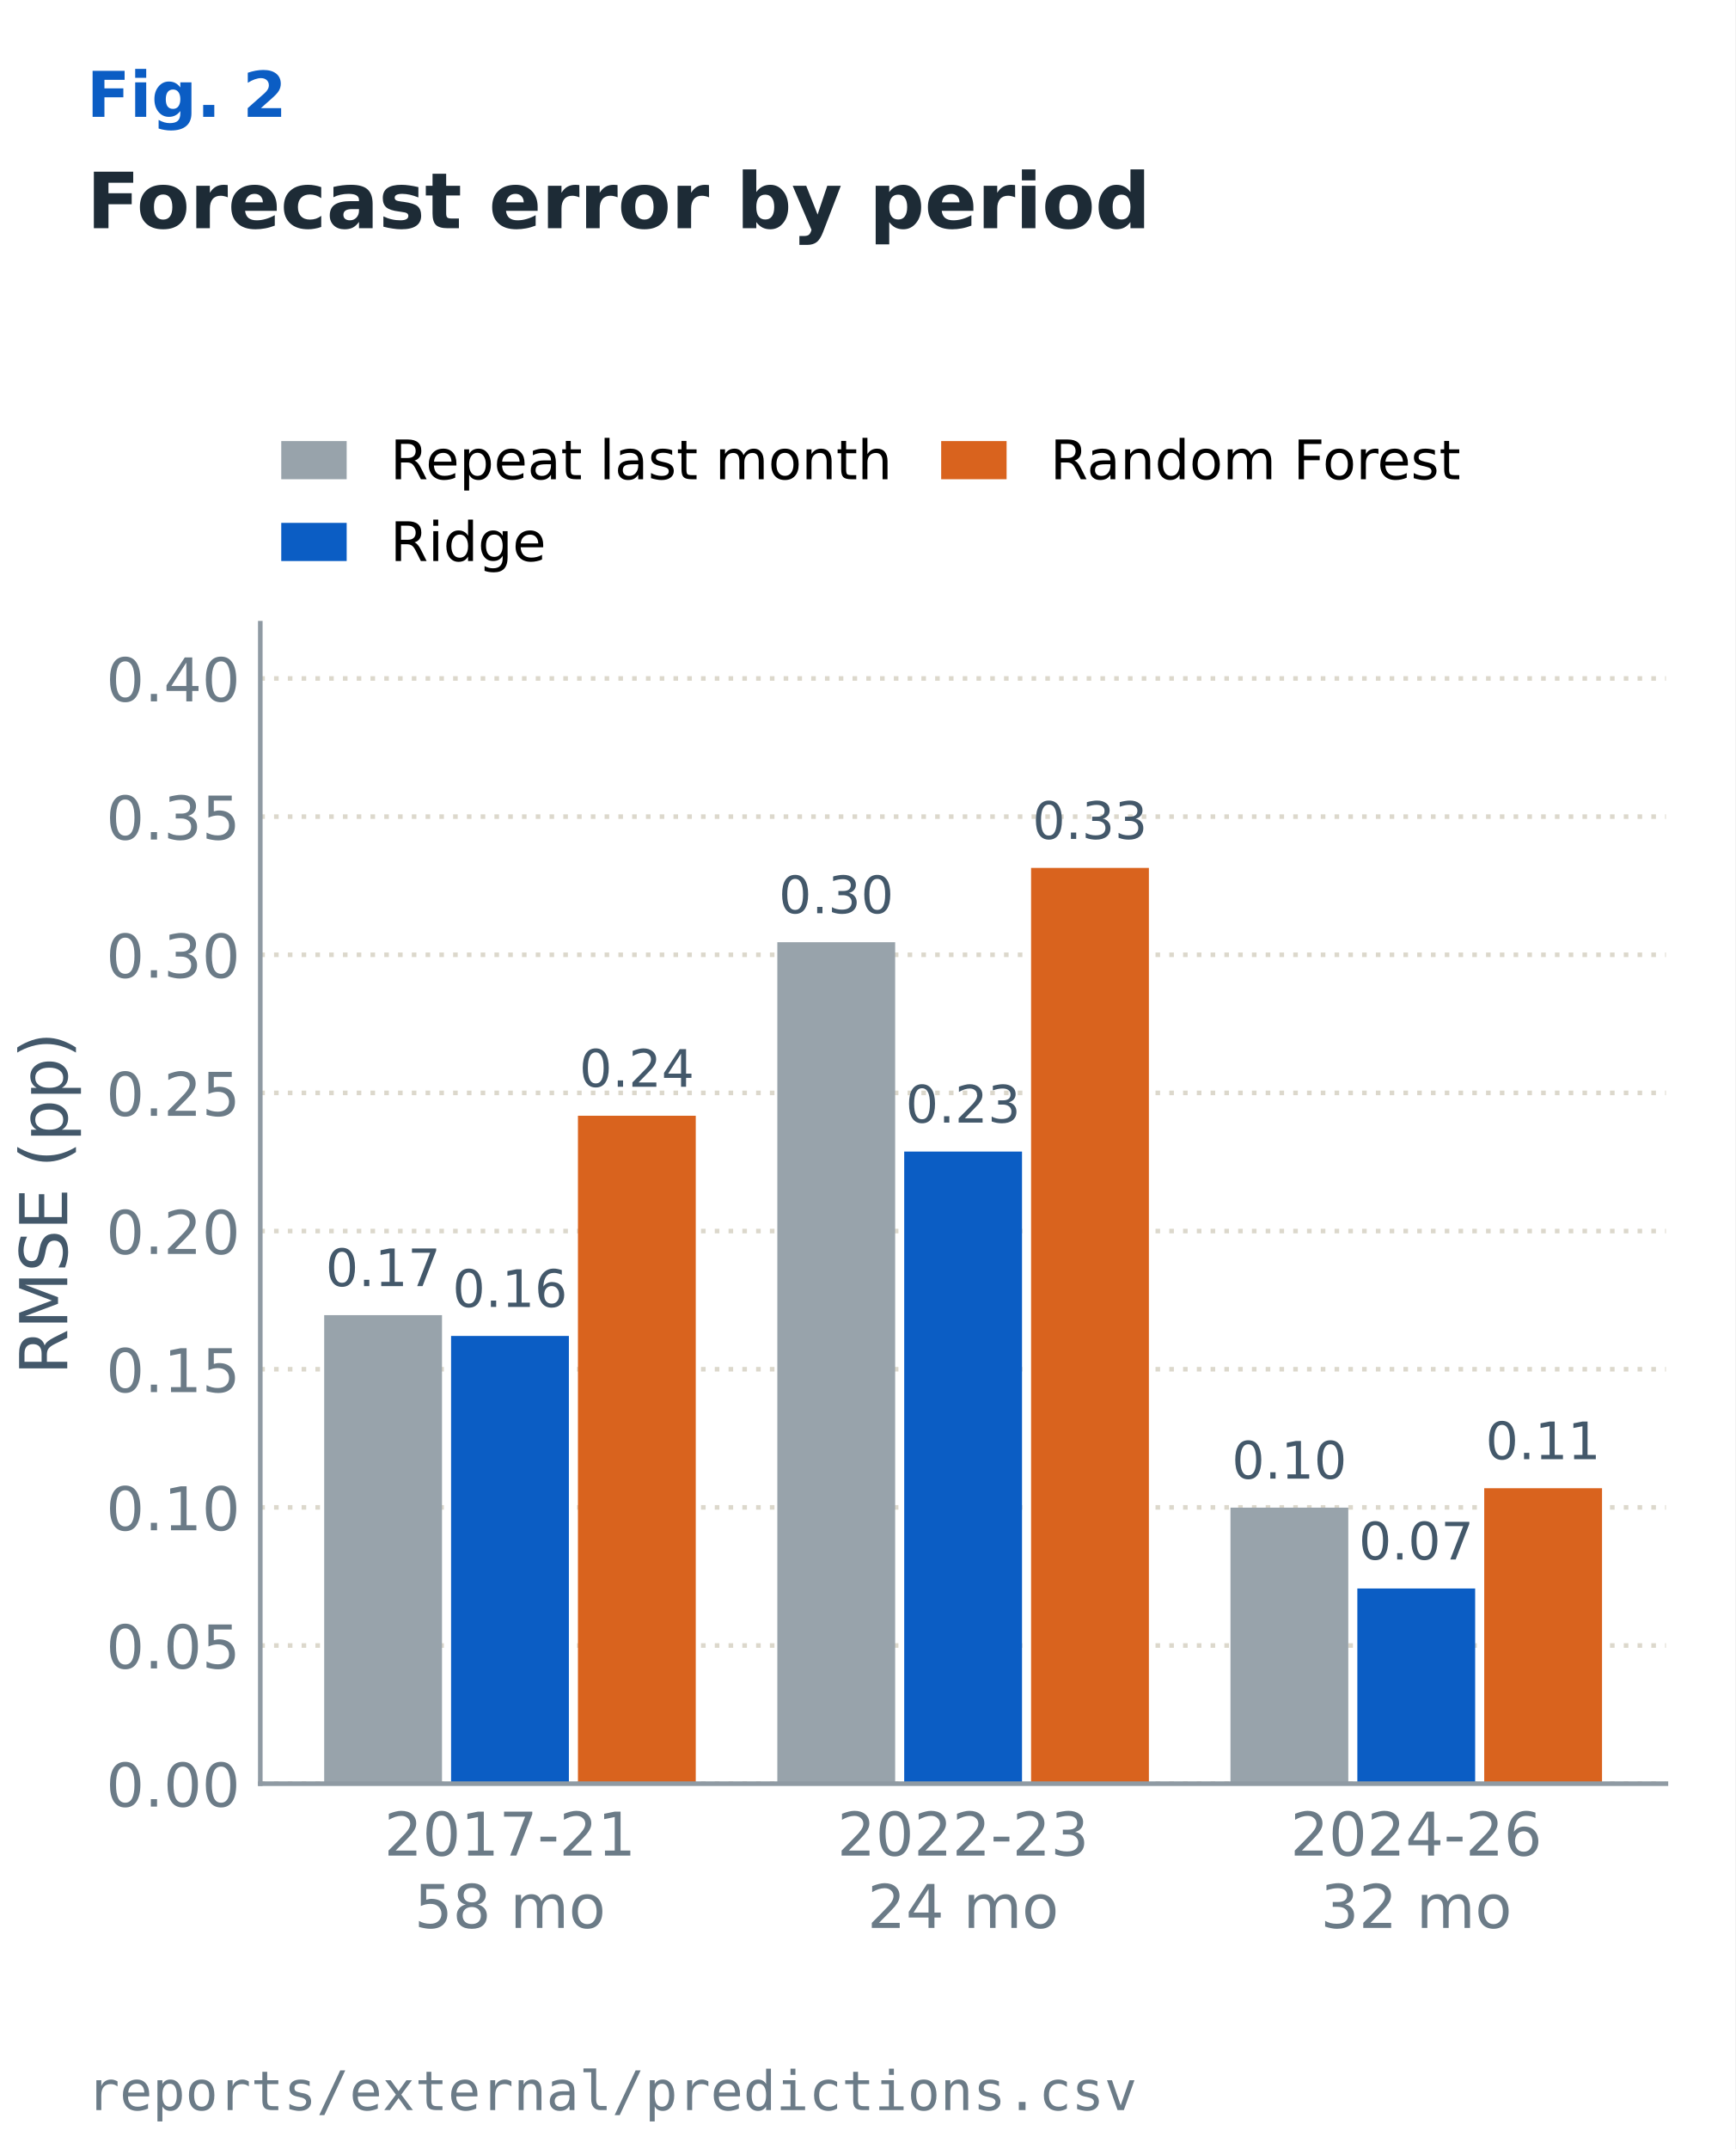
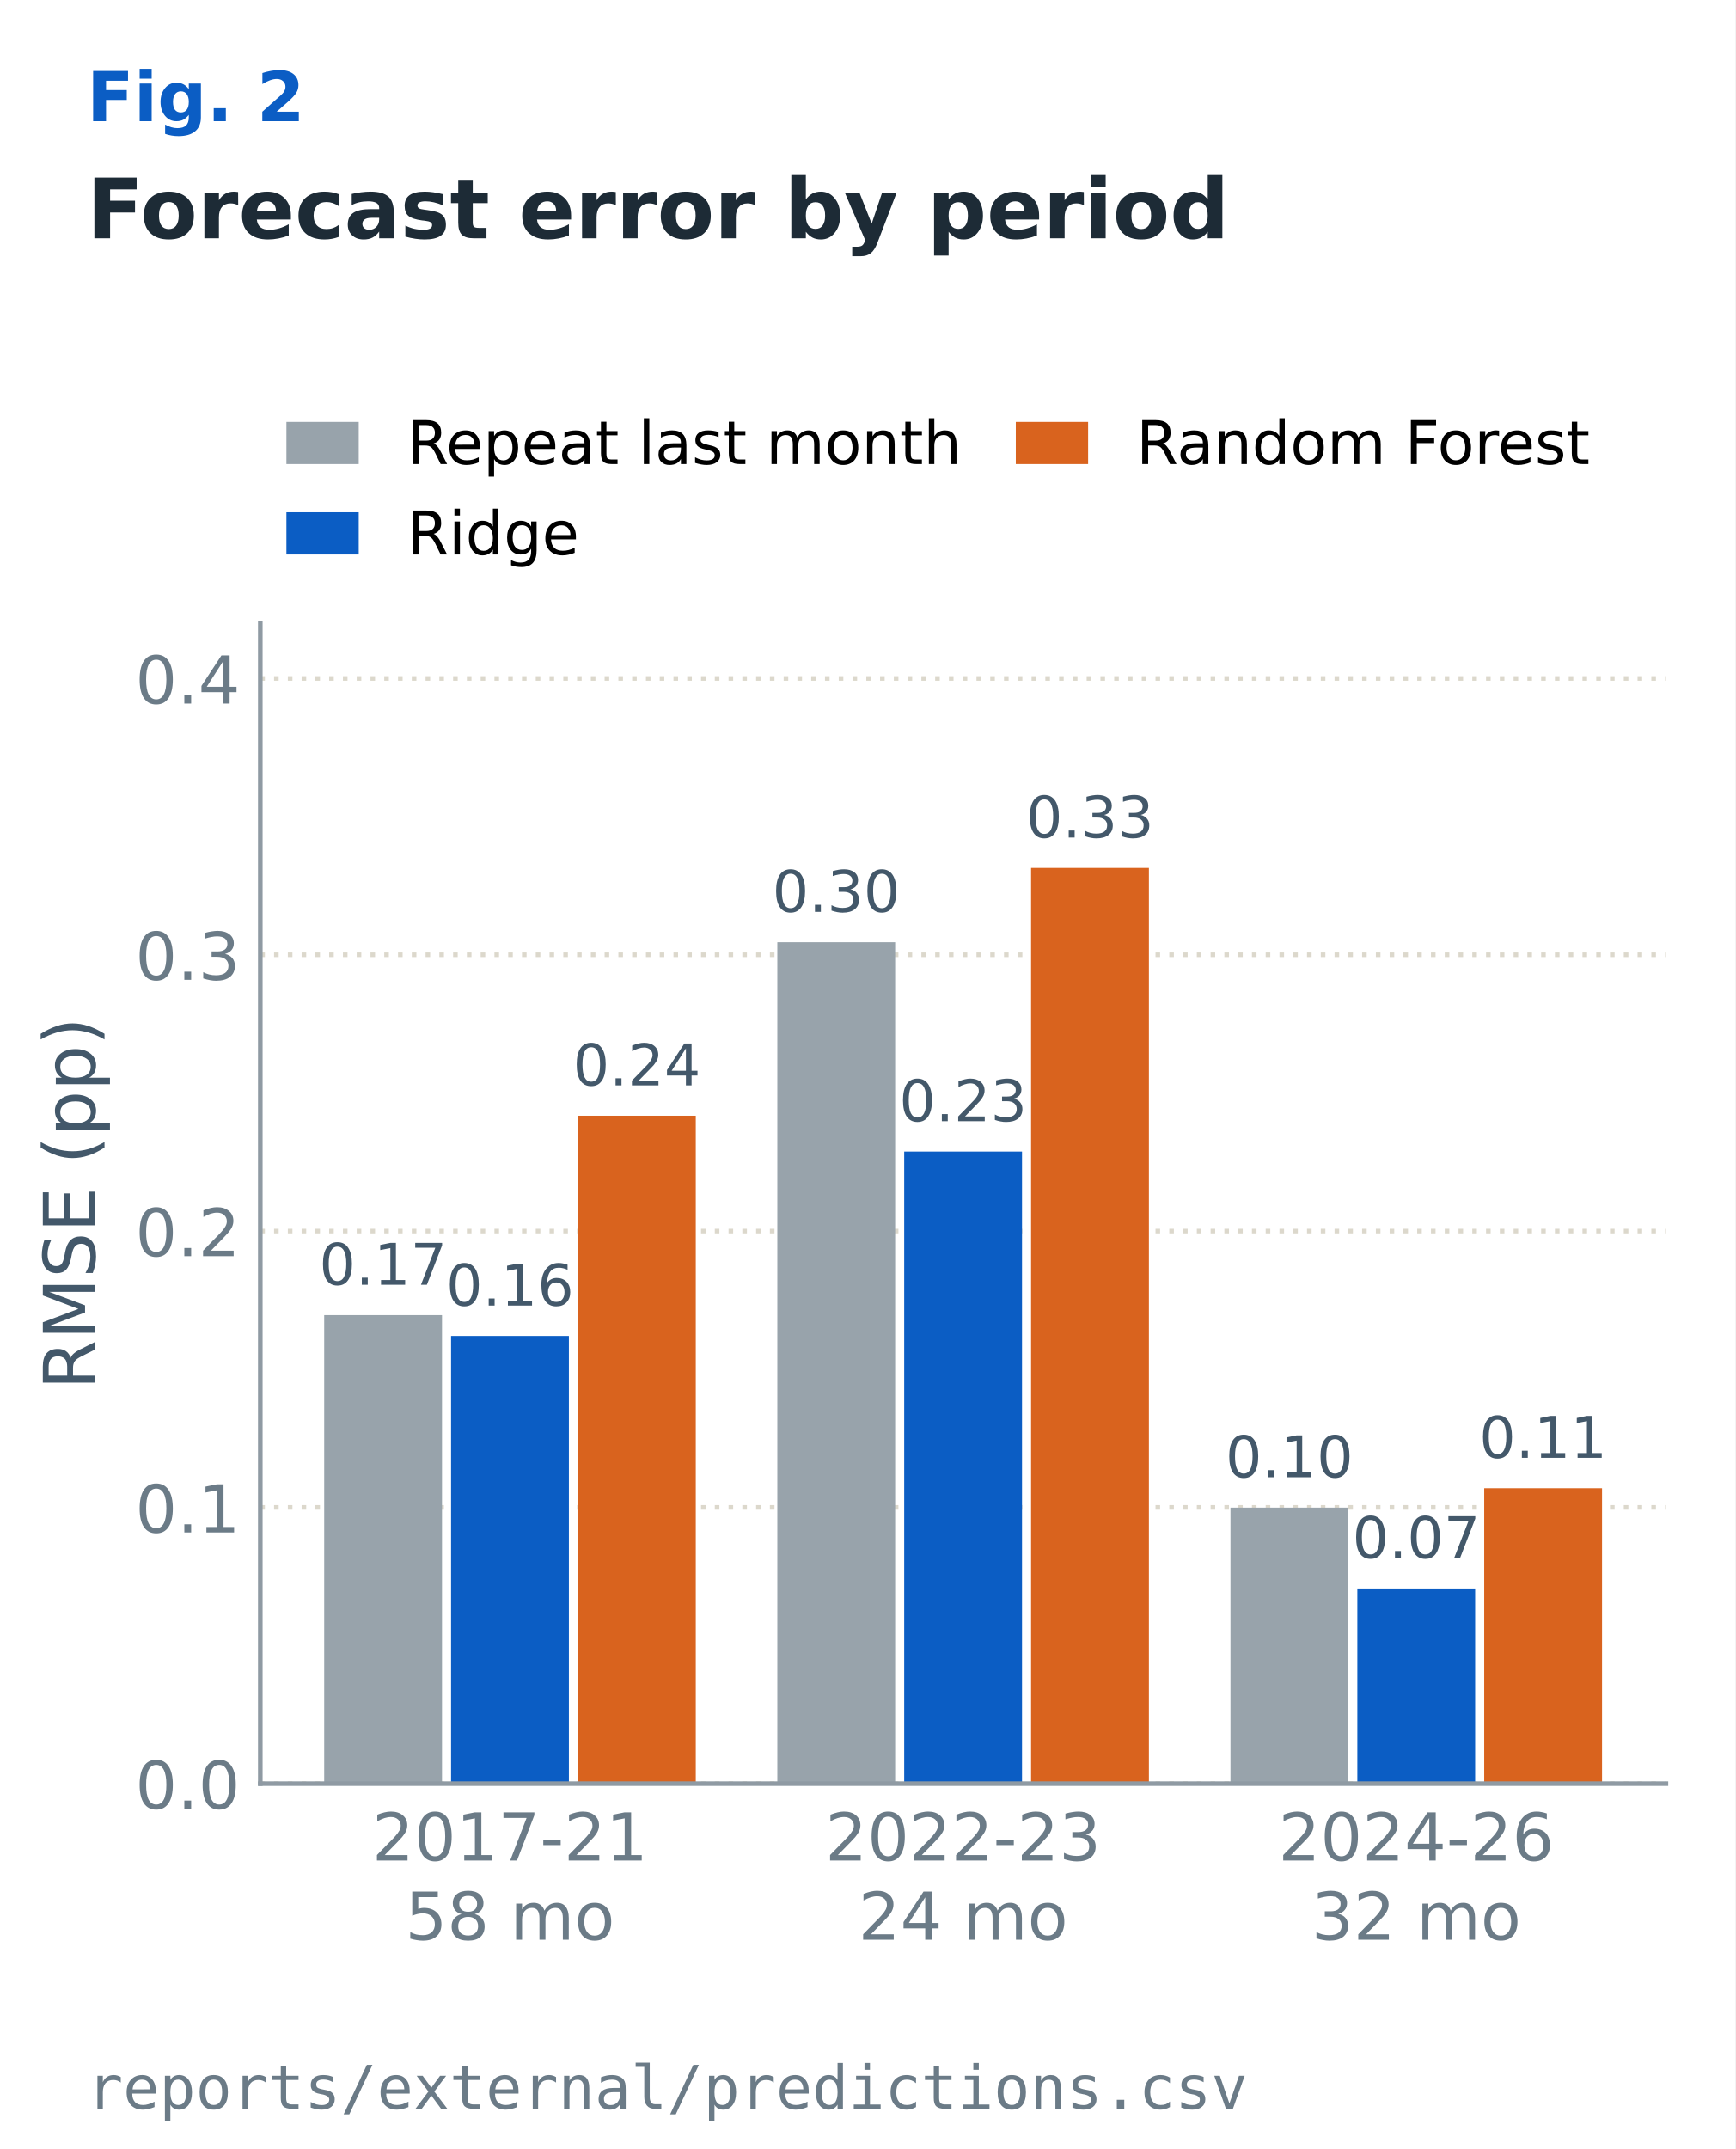
<svg xmlns="http://www.w3.org/2000/svg" role="img" aria-label="Forecast error by period. RMSE in percentage points for repeating last month, Ridge and Random Forest in three stretches of the test period: March 2017 to December 2021, the 2022-23 rate hikes, and January 2024 to August 2026." width="302.4pt" height="374.4pt" viewBox="0 0 302.4 374.4" version="1.1">
  <defs>
    <style type="text/css">*{stroke-linejoin: round; stroke-linecap: butt}</style>
  </defs>
  <g id="figure_1">
    <g id="patch_1">
      <path d="M 0 374.4  L 302.4 374.4  L 302.4 0  L 0 0  z " style="fill: #ffffff" />
    </g>
    <g id="axes_1">
      <g id="patch_2">
        <path d="M 45.36 310.752  L 290.304 310.752  L 290.304 108.576  L 45.36 108.576  z " style="fill: #ffffff" />
      </g>
      <g id="matplotlib.axis_1">
        <g id="xtick_1">
          <g id="line2d_1" />
          <g id="text_1">
-             <text style="font-size: 10.5px; font-family: Tahoma, Verdana, 'DejaVu Sans', sans-serif; fill: #6b7b87" transform="translate(66.93277 323.2806)">2017-21</text>
-             <text style="font-size: 10.5px; font-family: Tahoma, Verdana, 'DejaVu Sans', sans-serif; fill: #6b7b87" transform="translate(72.19344 335.8826)">58 mo</text>
+             <text style="font-size: 11.5px; font-family: Tahoma, Verdana, 'DejaVu Sans', sans-serif; fill: #6b7b87" transform="translate(64.84363 324.1404)">2017-21</text>
+             <text style="font-size: 11.5px; font-family: Tahoma, Verdana, 'DejaVu Sans', sans-serif; fill: #6b7b87" transform="translate(70.60531 337.9427)">58 mo</text>
          </g>
        </g>
        <g id="xtick_2">
          <g id="line2d_2" />
          <g id="text_2">
-             <text style="font-size: 10.5px; font-family: Tahoma, Verdana, 'DejaVu Sans', sans-serif; fill: #6b7b87" transform="translate(145.896 323.2806)">2022-23</text>
-             <text style="font-size: 10.5px; font-family: Tahoma, Verdana, 'DejaVu Sans', sans-serif; fill: #6b7b87" transform="translate(151.1567 335.8826)">24 mo</text>
+             <text style="font-size: 11.5px; font-family: Tahoma, Verdana, 'DejaVu Sans', sans-serif; fill: #6b7b87" transform="translate(143.8069 324.1404)">2022-23</text>
+             <text style="font-size: 11.5px; font-family: Tahoma, Verdana, 'DejaVu Sans', sans-serif; fill: #6b7b87" transform="translate(149.5686 337.9427)">24 mo</text>
          </g>
        </g>
        <g id="xtick_3">
          <g id="line2d_3" />
          <g id="text_3">
-             <text style="font-size: 10.5px; font-family: Tahoma, Verdana, 'DejaVu Sans', sans-serif; fill: #6b7b87" transform="translate(224.8593 323.2806)">2024-26</text>
-             <text style="font-size: 10.5px; font-family: Tahoma, Verdana, 'DejaVu Sans', sans-serif; fill: #6b7b87" transform="translate(230.1199 335.8826)">32 mo</text>
+             <text style="font-size: 11.5px; font-family: Tahoma, Verdana, 'DejaVu Sans', sans-serif; fill: #6b7b87" transform="translate(222.7701 324.1404)">2024-26</text>
+             <text style="font-size: 11.5px; font-family: Tahoma, Verdana, 'DejaVu Sans', sans-serif; fill: #6b7b87" transform="translate(228.5318 337.9427)">32 mo</text>
          </g>
        </g>
      </g>
      <g id="matplotlib.axis_2">
        <g id="ytick_1">
          <g id="line2d_4">
            <path d="M 45.36 310.752  L 290.304 310.752  " clip-path="url(#p0fec79129b)" style="fill: none; stroke-dasharray: 0.8,1.6; stroke-dashoffset: 0; stroke: #dcd8cc; stroke-width: 0.8" />
          </g>
          <g id="line2d_5" />
          <g id="text_4">
-             <text style="font-size: 10.5px; font-family: Tahoma, Verdana, 'DejaVu Sans', sans-serif; text-anchor: end; fill: #6b7b87" x="41.86" y="314.741" transform="rotate(-0 41.86 314.7408)">0.00</text>
+             <text style="font-size: 11.5px; font-family: Tahoma, Verdana, 'DejaVu Sans', sans-serif; text-anchor: end; fill: #6b7b87" x="41.86" y="315.121" transform="rotate(-0 41.86 315.1207)">0.0</text>
          </g>
        </g>
        <g id="ytick_2">
          <g id="line2d_6">
-             <path d="M 45.36 286.683  L 290.304 286.683  " clip-path="url(#p0fec79129b)" style="fill: none; stroke-dasharray: 0.8,1.6; stroke-dashoffset: 0; stroke: #dcd8cc; stroke-width: 0.8" />
+             <path d="M 45.36 262.615  L 290.304 262.615  " clip-path="url(#p0fec79129b)" style="fill: none; stroke-dasharray: 0.8,1.6; stroke-dashoffset: 0; stroke: #dcd8cc; stroke-width: 0.8" />
          </g>
          <g id="line2d_7" />
          <g id="text_5">
-             <text style="font-size: 10.5px; font-family: Tahoma, Verdana, 'DejaVu Sans', sans-serif; text-anchor: end; fill: #6b7b87" x="41.86" y="290.672" transform="rotate(-0 41.86 290.6722)">0.05</text>
+             <text style="font-size: 11.5px; font-family: Tahoma, Verdana, 'DejaVu Sans', sans-serif; text-anchor: end; fill: #6b7b87" x="41.86" y="266.984" transform="rotate(-0 41.86 266.9835)">0.1</text>
          </g>
        </g>
        <g id="ytick_3">
          <g id="line2d_8">
-             <path d="M 45.36 262.615  L 290.304 262.615  " clip-path="url(#p0fec79129b)" style="fill: none; stroke-dasharray: 0.8,1.6; stroke-dashoffset: 0; stroke: #dcd8cc; stroke-width: 0.8" />
+             <path d="M 45.36 214.478  L 290.304 214.478  " clip-path="url(#p0fec79129b)" style="fill: none; stroke-dasharray: 0.8,1.6; stroke-dashoffset: 0; stroke: #dcd8cc; stroke-width: 0.8" />
          </g>
          <g id="line2d_9" />
          <g id="text_6">
-             <text style="font-size: 10.5px; font-family: Tahoma, Verdana, 'DejaVu Sans', sans-serif; text-anchor: end; fill: #6b7b87" x="41.86" y="266.604" transform="rotate(-0 41.86 266.6036)">0.10</text>
+             <text style="font-size: 11.5px; font-family: Tahoma, Verdana, 'DejaVu Sans', sans-serif; text-anchor: end; fill: #6b7b87" x="41.86" y="218.846" transform="rotate(-0 41.86 218.8464)">0.2</text>
          </g>
        </g>
        <g id="ytick_4">
          <g id="line2d_10">
-             <path d="M 45.36 238.546  L 290.304 238.546  " clip-path="url(#p0fec79129b)" style="fill: none; stroke-dasharray: 0.8,1.6; stroke-dashoffset: 0; stroke: #dcd8cc; stroke-width: 0.8" />
+             <path d="M 45.36 166.341  L 290.304 166.341  " clip-path="url(#p0fec79129b)" style="fill: none; stroke-dasharray: 0.8,1.6; stroke-dashoffset: 0; stroke: #dcd8cc; stroke-width: 0.8" />
          </g>
          <g id="line2d_11" />
          <g id="text_7">
-             <text style="font-size: 10.5px; font-family: Tahoma, Verdana, 'DejaVu Sans', sans-serif; text-anchor: end; fill: #6b7b87" x="41.86" y="242.535" transform="rotate(-0 41.86 242.5351)">0.15</text>
+             <text style="font-size: 11.5px; font-family: Tahoma, Verdana, 'DejaVu Sans', sans-serif; text-anchor: end; fill: #6b7b87" x="41.86" y="170.709" transform="rotate(-0 41.86 170.7092)">0.3</text>
          </g>
        </g>
        <g id="ytick_5">
          <g id="line2d_12">
-             <path d="M 45.36 214.478  L 290.304 214.478  " clip-path="url(#p0fec79129b)" style="fill: none; stroke-dasharray: 0.8,1.6; stroke-dashoffset: 0; stroke: #dcd8cc; stroke-width: 0.8" />
+             <path d="M 45.36 118.203  L 290.304 118.203  " clip-path="url(#p0fec79129b)" style="fill: none; stroke-dasharray: 0.8,1.6; stroke-dashoffset: 0; stroke: #dcd8cc; stroke-width: 0.8" />
          </g>
          <g id="line2d_13" />
          <g id="text_8">
-             <text style="font-size: 10.5px; font-family: Tahoma, Verdana, 'DejaVu Sans', sans-serif; text-anchor: end; fill: #6b7b87" x="41.86" y="218.466" transform="rotate(-0 41.86 218.4665)">0.20</text>
+             <text style="font-size: 11.5px; font-family: Tahoma, Verdana, 'DejaVu Sans', sans-serif; text-anchor: end; fill: #6b7b87" x="41.86" y="122.572" transform="rotate(-0 41.86 122.5721)">0.4</text>
          </g>
        </g>
-         <g id="ytick_6">
-           <g id="line2d_14">
-             <path d="M 45.36 190.409  L 290.304 190.409  " clip-path="url(#p0fec79129b)" style="fill: none; stroke-dasharray: 0.8,1.6; stroke-dashoffset: 0; stroke: #dcd8cc; stroke-width: 0.8" />
-           </g>
-           <g id="line2d_15" />
-           <g id="text_9">
-             <text style="font-size: 10.5px; font-family: Tahoma, Verdana, 'DejaVu Sans', sans-serif; text-anchor: end; fill: #6b7b87" x="41.86" y="194.398" transform="rotate(-0 41.86 194.3979)">0.25</text>
-           </g>
-         </g>
-         <g id="ytick_7">
-           <g id="line2d_16">
-             <path d="M 45.36 166.341  L 290.304 166.341  " clip-path="url(#p0fec79129b)" style="fill: none; stroke-dasharray: 0.8,1.6; stroke-dashoffset: 0; stroke: #dcd8cc; stroke-width: 0.8" />
-           </g>
-           <g id="line2d_17" />
-           <g id="text_10">
-             <text style="font-size: 10.5px; font-family: Tahoma, Verdana, 'DejaVu Sans', sans-serif; text-anchor: end; fill: #6b7b87" x="41.86" y="170.329" transform="rotate(-0 41.86 170.3293)">0.30</text>
-           </g>
-         </g>
-         <g id="ytick_8">
-           <g id="line2d_18">
-             <path d="M 45.36 142.272  L 290.304 142.272  " clip-path="url(#p0fec79129b)" style="fill: none; stroke-dasharray: 0.8,1.6; stroke-dashoffset: 0; stroke: #dcd8cc; stroke-width: 0.8" />
-           </g>
-           <g id="line2d_19" />
-           <g id="text_11">
-             <text style="font-size: 10.5px; font-family: Tahoma, Verdana, 'DejaVu Sans', sans-serif; text-anchor: end; fill: #6b7b87" x="41.86" y="146.261" transform="rotate(-0 41.86 146.2608)">0.35</text>
-           </g>
-         </g>
-         <g id="ytick_9">
-           <g id="line2d_20">
-             <path d="M 45.36 118.203  L 290.304 118.203  " clip-path="url(#p0fec79129b)" style="fill: none; stroke-dasharray: 0.8,1.6; stroke-dashoffset: 0; stroke: #dcd8cc; stroke-width: 0.8" />
-           </g>
-           <g id="line2d_21" />
-           <g id="text_12">
-             <text style="font-size: 10.5px; font-family: Tahoma, Verdana, 'DejaVu Sans', sans-serif; text-anchor: end; fill: #6b7b87" x="41.86" y="122.192" transform="rotate(-0 41.86 122.1922)">0.40</text>
-           </g>
-         </g>
-         <g id="text_13">
-           <text style="font-size: 11.5px; font-family: Tahoma, Verdana, 'DejaVu Sans', sans-serif; text-anchor: middle; fill: #43586a" x="11.718" y="209.664" transform="rotate(-90 11.7184 209.664)">RMSE (pp)</text>
+         <g id="text_9">
+           <text style="font-size: 12.5px; font-family: Tahoma, Verdana, 'DejaVu Sans', sans-serif; text-anchor: middle; fill: #43586a" x="16.568" y="209.664" transform="rotate(-90 16.56848 209.664)">RMSE (pp)</text>
        </g>
      </g>
      <g id="patch_3">
        <path d="M 56.494 310.752  L 77.024 310.752  L 77.024 229.124  L 56.494 229.124  z " clip-path="url(#p0fec79129b)" style="fill: #98a3ab" />
      </g>
      <g id="patch_4">
        <path d="M 135.457 310.752  L 155.988 310.752  L 155.988 164.154  L 135.457 164.154  z " clip-path="url(#p0fec79129b)" style="fill: #98a3ab" />
      </g>
      <g id="patch_5">
        <path d="M 214.42 310.752  L 234.951 310.752  L 234.951 262.66  L 214.42 262.66  z " clip-path="url(#p0fec79129b)" style="fill: #98a3ab" />
      </g>
      <g id="patch_6">
        <path d="M 78.604 310.752  L 99.134 310.752  L 99.134 232.749  L 78.604 232.749  z " clip-path="url(#p0fec79129b)" style="fill: #0b5dc4" />
      </g>
      <g id="patch_7">
        <path d="M 157.567 310.752  L 178.097 310.752  L 178.097 200.627  L 157.567 200.627  z " clip-path="url(#p0fec79129b)" style="fill: #0b5dc4" />
      </g>
      <g id="patch_8">
        <path d="M 236.53 310.752  L 257.06 310.752  L 257.06 276.745  L 236.53 276.745  z " clip-path="url(#p0fec79129b)" style="fill: #0b5dc4" />
      </g>
      <g id="patch_9">
        <path d="M 100.713 310.752  L 121.244 310.752  L 121.244 194.386  L 100.713 194.386  z " clip-path="url(#p0fec79129b)" style="fill: #d9631e" />
      </g>
      <g id="patch_10">
        <path d="M 179.676 310.752  L 200.207 310.752  L 200.207 151.209  L 179.676 151.209  z " clip-path="url(#p0fec79129b)" style="fill: #d9631e" />
      </g>
      <g id="patch_11">
        <path d="M 258.64 310.752  L 279.17 310.752  L 279.17 259.278  L 258.64 259.278  z " clip-path="url(#p0fec79129b)" style="fill: #d9631e" />
      </g>
      <g id="patch_12">
        <path d="M 45.36 310.752  L 45.36 108.576  " style="fill: none; stroke: #8f9aa3; stroke-width: 0.8; stroke-linejoin: miter; stroke-linecap: square" />
      </g>
      <g id="patch_13">
        <path d="M 45.36 310.752  L 290.304 310.752  " style="fill: none; stroke: #8f9aa3; stroke-width: 0.8; stroke-linejoin: miter; stroke-linecap: square" />
      </g>
+       <g id="text_10">
+         <text style="font-size: 10px; font-family: Tahoma, Verdana, 'DejaVu Sans', sans-serif; text-anchor: middle; fill: #43586a" x="66.759" y="223.834" transform="rotate(-0 66.75904 223.8336)">0.17</text>
+       </g>
+       <g id="text_11">
+         <text style="font-size: 10px; font-family: Tahoma, Verdana, 'DejaVu Sans', sans-serif; text-anchor: middle; fill: #43586a" x="145.722" y="158.864" transform="rotate(-0 145.7223 158.8636)">0.30</text>
+       </g>
+       <g id="text_12">
+         <text style="font-size: 10px; font-family: Tahoma, Verdana, 'DejaVu Sans', sans-serif; text-anchor: middle; fill: #43586a" x="224.686" y="257.369" transform="rotate(-0 224.6855 257.3694)">0.10</text>
+       </g>
+       <g id="text_13">
+         <text style="font-size: 10px; font-family: Tahoma, Verdana, 'DejaVu Sans', sans-serif; text-anchor: middle; fill: #43586a" x="88.869" y="227.459" transform="rotate(-0 88.86875 227.4589)">0.16</text>
+       </g>
      <g id="text_14">
-         <text style="font-size: 9px; font-family: Tahoma, Verdana, 'DejaVu Sans', sans-serif; text-anchor: middle; fill: #43586a" x="66.759" y="224.074" transform="rotate(-0 66.75904 224.0738)">0.17</text>
+         <text style="font-size: 10px; font-family: Tahoma, Verdana, 'DejaVu Sans', sans-serif; text-anchor: middle; fill: #43586a" x="167.832" y="195.336" transform="rotate(-0 167.832 195.3361)">0.23</text>
      </g>
      <g id="text_15">
-         <text style="font-size: 9px; font-family: Tahoma, Verdana, 'DejaVu Sans', sans-serif; text-anchor: middle; fill: #43586a" x="145.722" y="159.104" transform="rotate(-0 145.7223 159.1038)">0.30</text>
+         <text style="font-size: 10px; font-family: Tahoma, Verdana, 'DejaVu Sans', sans-serif; text-anchor: middle; fill: #43586a" x="246.795" y="271.454" transform="rotate(-0 246.7953 271.454)">0.07</text>
      </g>
      <g id="text_16">
-         <text style="font-size: 9px; font-family: Tahoma, Verdana, 'DejaVu Sans', sans-serif; text-anchor: middle; fill: #43586a" x="224.686" y="257.61" transform="rotate(-0 224.6855 257.6097)">0.10</text>
+         <text style="font-size: 10px; font-family: Tahoma, Verdana, 'DejaVu Sans', sans-serif; text-anchor: middle; fill: #43586a" x="110.978" y="189.096" transform="rotate(-0 110.9785 189.0959)">0.24</text>
      </g>
      <g id="text_17">
-         <text style="font-size: 9px; font-family: Tahoma, Verdana, 'DejaVu Sans', sans-serif; text-anchor: middle; fill: #43586a" x="88.869" y="227.699" transform="rotate(-0 88.86875 227.6991)">0.16</text>
+         <text style="font-size: 10px; font-family: Tahoma, Verdana, 'DejaVu Sans', sans-serif; text-anchor: middle; fill: #43586a" x="189.942" y="145.918" transform="rotate(-0 189.9417 145.9183)">0.33</text>
      </g>
      <g id="text_18">
-         <text style="font-size: 9px; font-family: Tahoma, Verdana, 'DejaVu Sans', sans-serif; text-anchor: middle; fill: #43586a" x="167.832" y="195.576" transform="rotate(-0 167.832 195.5764)">0.23</text>
-       </g>
-       <g id="text_19">
-         <text style="font-size: 9px; font-family: Tahoma, Verdana, 'DejaVu Sans', sans-serif; text-anchor: middle; fill: #43586a" x="246.795" y="271.694" transform="rotate(-0 246.7953 271.6942)">0.07</text>
-       </g>
-       <g id="text_20">
-         <text style="font-size: 9px; font-family: Tahoma, Verdana, 'DejaVu Sans', sans-serif; text-anchor: middle; fill: #43586a" x="110.978" y="189.336" transform="rotate(-0 110.9785 189.3362)">0.24</text>
-       </g>
-       <g id="text_21">
-         <text style="font-size: 9px; font-family: Tahoma, Verdana, 'DejaVu Sans', sans-serif; text-anchor: middle; fill: #43586a" x="189.942" y="146.159" transform="rotate(-0 189.9417 146.1585)">0.33</text>
-       </g>
-       <g id="text_22">
-         <text style="font-size: 9px; font-family: Tahoma, Verdana, 'DejaVu Sans', sans-serif; text-anchor: middle; fill: #43586a" x="268.905" y="254.227" transform="rotate(-0 268.905 254.2274)">0.11</text>
+         <text style="font-size: 10px; font-family: Tahoma, Verdana, 'DejaVu Sans', sans-serif; text-anchor: middle; fill: #43586a" x="268.905" y="253.987" transform="rotate(-0 268.905 253.9871)">0.11</text>
      </g>
      <g id="legend_1">
        <g id="patch_14">
-           <path d="M 49.011 83.493  L 60.411 83.493  L 60.411 76.843  L 49.011 76.843  z " style="fill: #98a3ab" />
+           <path d="M 49.911 80.853  L 62.511 80.853  L 62.511 73.503  L 49.911 73.503  z " style="fill: #98a3ab" />
        </g>
-         <g id="text_23">
-           <text style="font-size: 9.5px; font-family: Tahoma, Verdana, 'DejaVu Sans', sans-serif; text-anchor: start" x="68.011" y="83.493" transform="rotate(-0 68.01112 83.49303)">Repeat last month</text>
+         <g id="text_19">
+           <text style="font-size: 10.5px; font-family: Tahoma, Verdana, 'DejaVu Sans', sans-serif; text-anchor: start" x="70.911" y="80.853" transform="rotate(-0 70.91112 80.85272)">Repeat last month</text>
        </g>
        <g id="patch_15">
-           <path d="M 49.011 97.744  L 60.411 97.744  L 60.411 91.094  L 49.011 91.094  z " style="fill: #0b5dc4" />
+           <path d="M 49.911 96.604  L 62.511 96.604  L 62.511 89.254  L 49.911 89.254  z " style="fill: #0b5dc4" />
        </g>
-         <g id="text_24">
-           <text style="font-size: 9.5px; font-family: Tahoma, Verdana, 'DejaVu Sans', sans-serif; text-anchor: start" x="68.011" y="97.744" transform="rotate(-0 68.01112 97.74377)">Ridge</text>
+         <g id="text_20">
+           <text style="font-size: 10.5px; font-family: Tahoma, Verdana, 'DejaVu Sans', sans-serif; text-anchor: start" x="70.911" y="96.604" transform="rotate(-0 70.91112 96.60354)">Ridge</text>
        </g>
        <g id="patch_16">
-           <path d="M 164.009 83.493  L 175.409 83.493  L 175.409 76.843  L 164.009 76.843  z " style="fill: #d9631e" />
+           <path d="M 177.014 80.853  L 189.614 80.853  L 189.614 73.503  L 177.014 73.503  z " style="fill: #d9631e" />
        </g>
-         <g id="text_25">
-           <text style="font-size: 9.5px; font-family: Tahoma, Verdana, 'DejaVu Sans', sans-serif; text-anchor: start" x="183.009" y="83.493" transform="rotate(-0 183.0086 83.49303)">Random Forest</text>
+         <g id="text_21">
+           <text style="font-size: 10.5px; font-family: Tahoma, Verdana, 'DejaVu Sans', sans-serif; text-anchor: start" x="198.014" y="80.853" transform="rotate(-0 198.0136 80.85272)">Random Forest</text>
        </g>
      </g>
    </g>
-     <g id="text_26">
-       <text style="font-weight: 700; font-size: 11px; font-family: Tahoma, Verdana, 'DejaVu Sans', sans-serif; text-anchor: start; fill: #0b5dc4" x="15.12" y="20.358" transform="rotate(-0 15.12 20.35828)">Fig. 2</text>
+     <g id="text_22">
+       <text style="font-weight: 700; font-size: 12px; font-family: Tahoma, Verdana, 'DejaVu Sans', sans-serif; text-anchor: start; fill: #0b5dc4" x="15.12" y="21.118" transform="rotate(-0 15.12 21.11812)">Fig. 2</text>
    </g>
-     <g id="text_27">
-       <text style="font-weight: 700; font-size: 13.5px; font-family: Tahoma, Verdana, 'DejaVu Sans', sans-serif; text-anchor: start; fill: #1d2b36" x="15.12" y="39.758" transform="rotate(-0 15.12 39.75789)">Forecast error by period</text>
+     <g id="text_23">
+       <text style="font-weight: 700; font-size: 14.5px; font-family: Tahoma, Verdana, 'DejaVu Sans', sans-serif; text-anchor: start; fill: #1d2b36" x="15.12" y="41.518" transform="rotate(-0 15.12 41.51773)">Forecast error by period</text>
    </g>
-     <g id="text_28">
-       <text style="font-size: 9.5px; font-family: Consolas, Menlo, 'DejaVu Sans Mono', monospace; text-anchor: start; fill: #6b7b87" x="15.12" y="367.625" transform="rotate(-0 15.12 367.625)">reports/external/predictions.csv</text>
+     <g id="text_24">
+       <text style="font-size: 10.5px; font-family: Consolas, Menlo, 'DejaVu Sans Mono', monospace; text-anchor: start; fill: #6b7b87" x="15.12" y="367.385" transform="rotate(-0 15.12 367.3847)">reports/external/predictions.csv</text>
    </g>
  </g>
  <defs>
    <clipPath id="p0fec79129b">
      <rect x="45.36" y="108.576" width="244.944" height="202.176" />
    </clipPath>
  </defs>
</svg>
